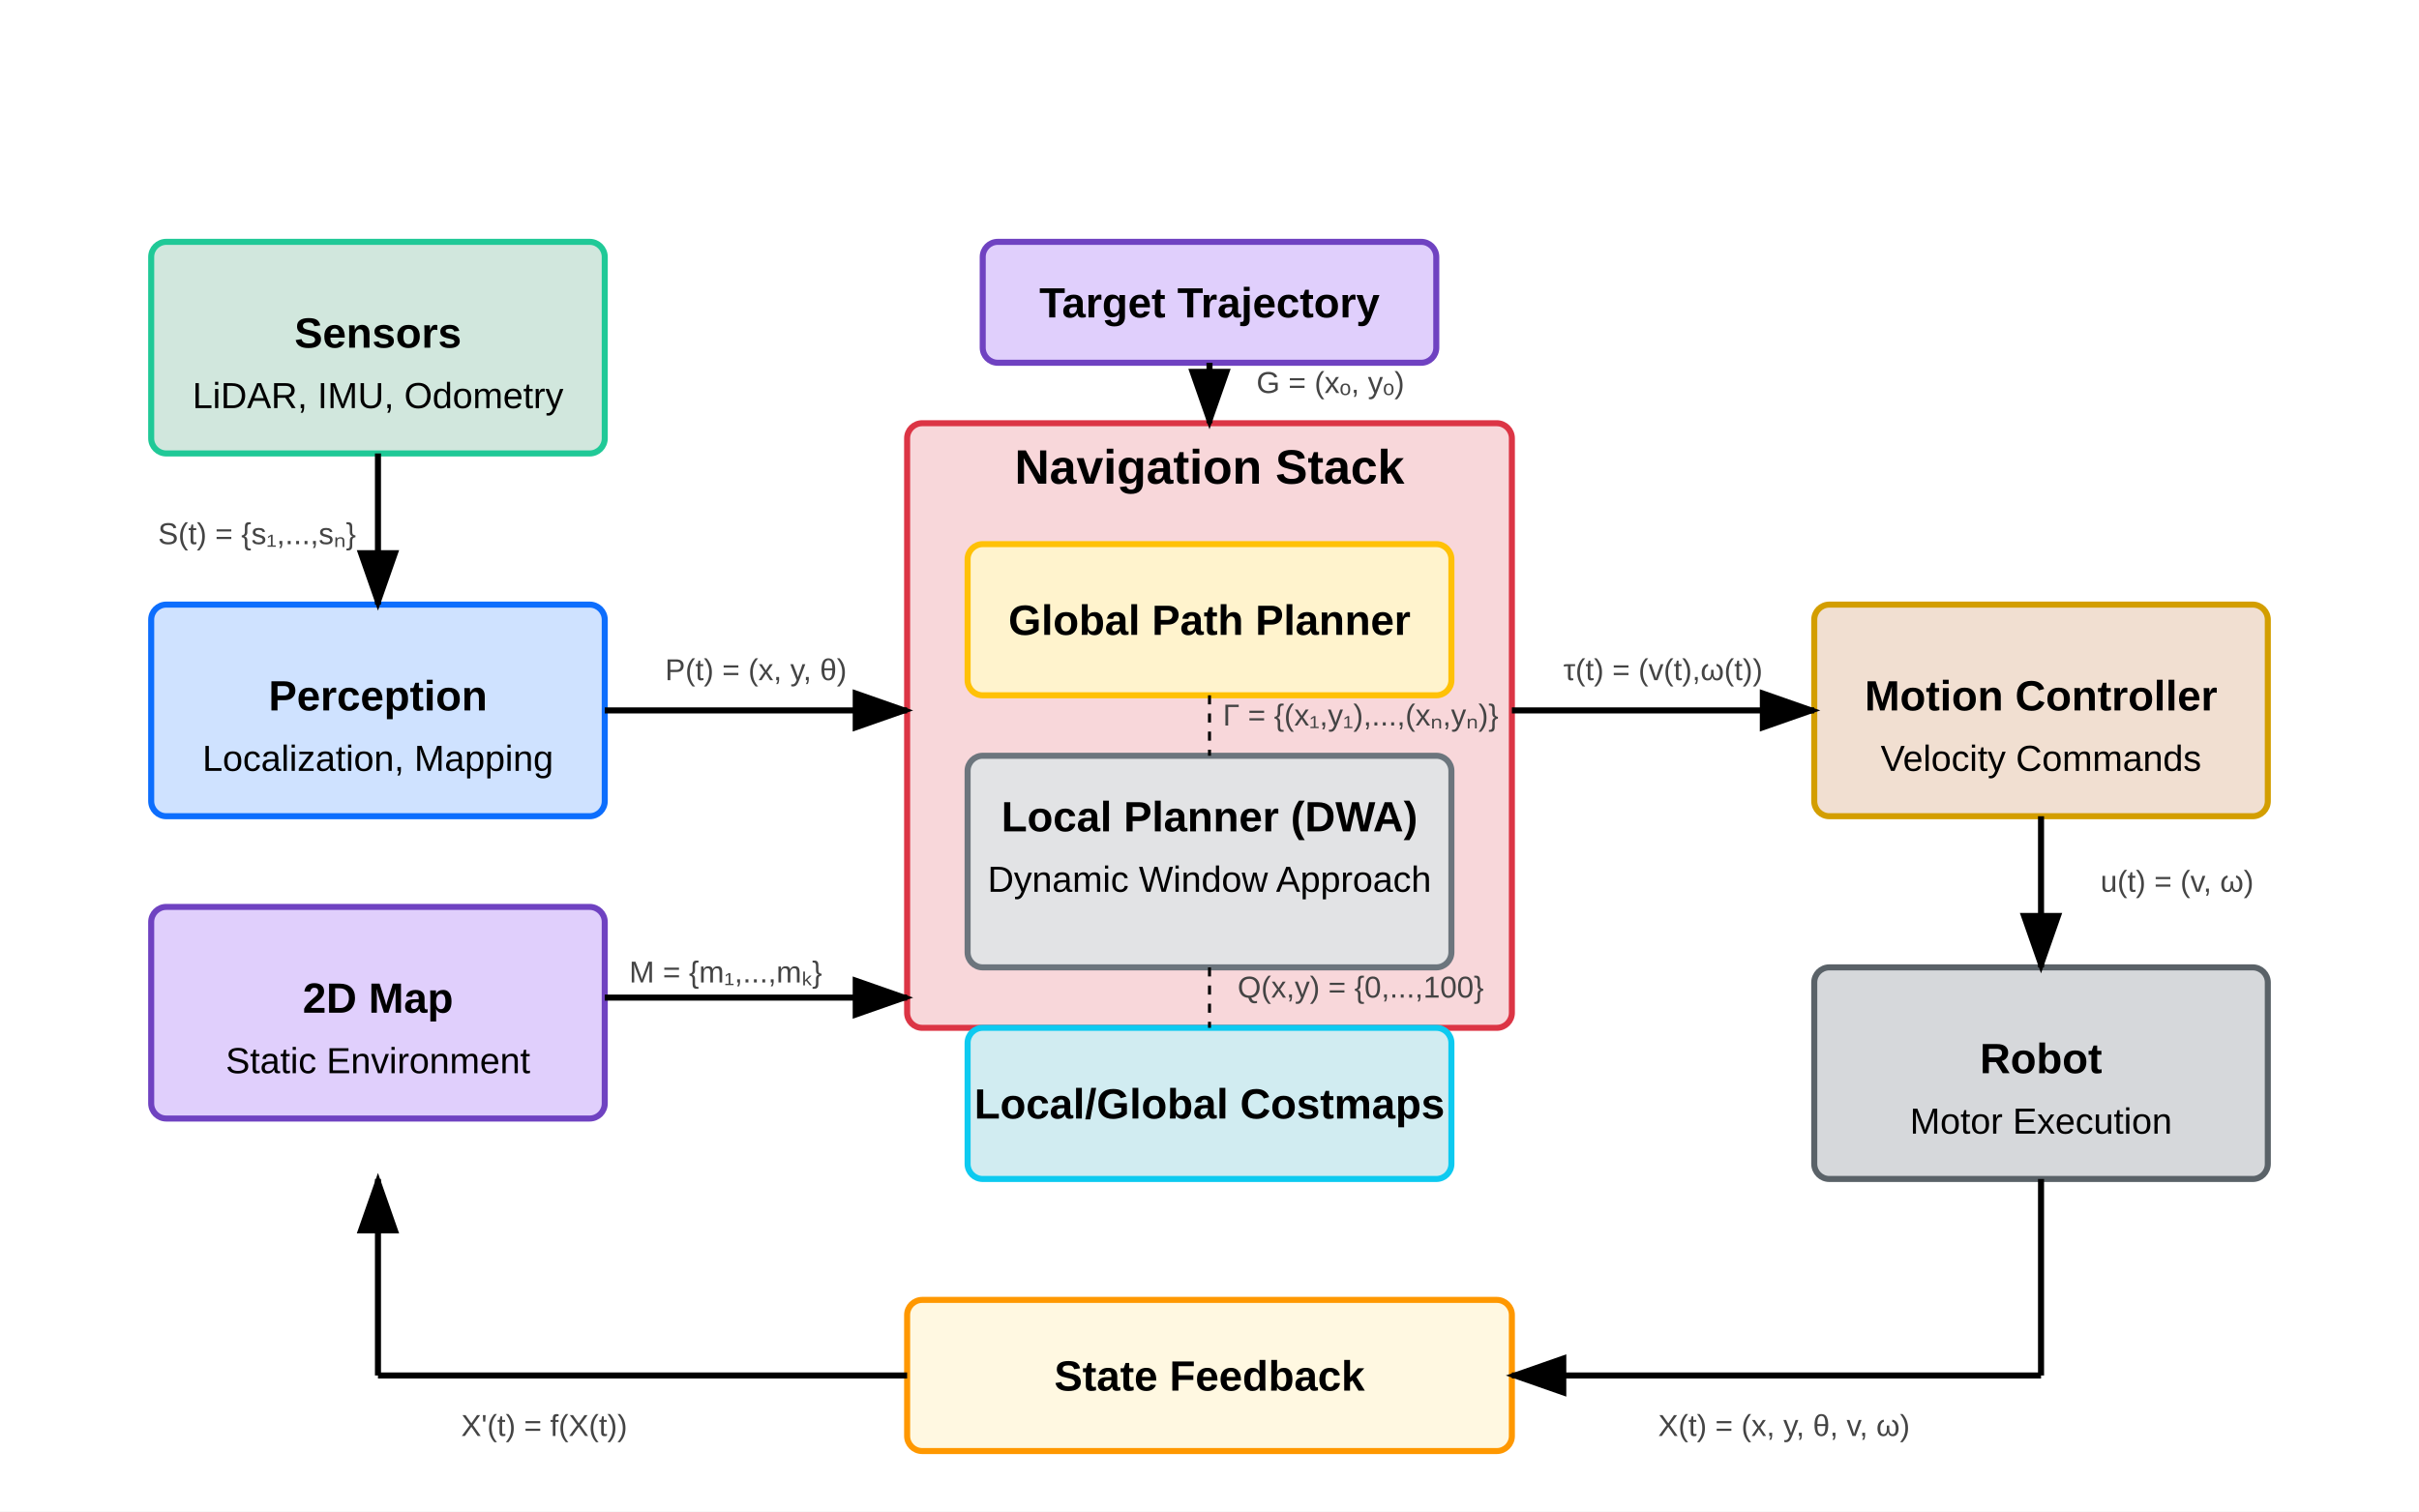
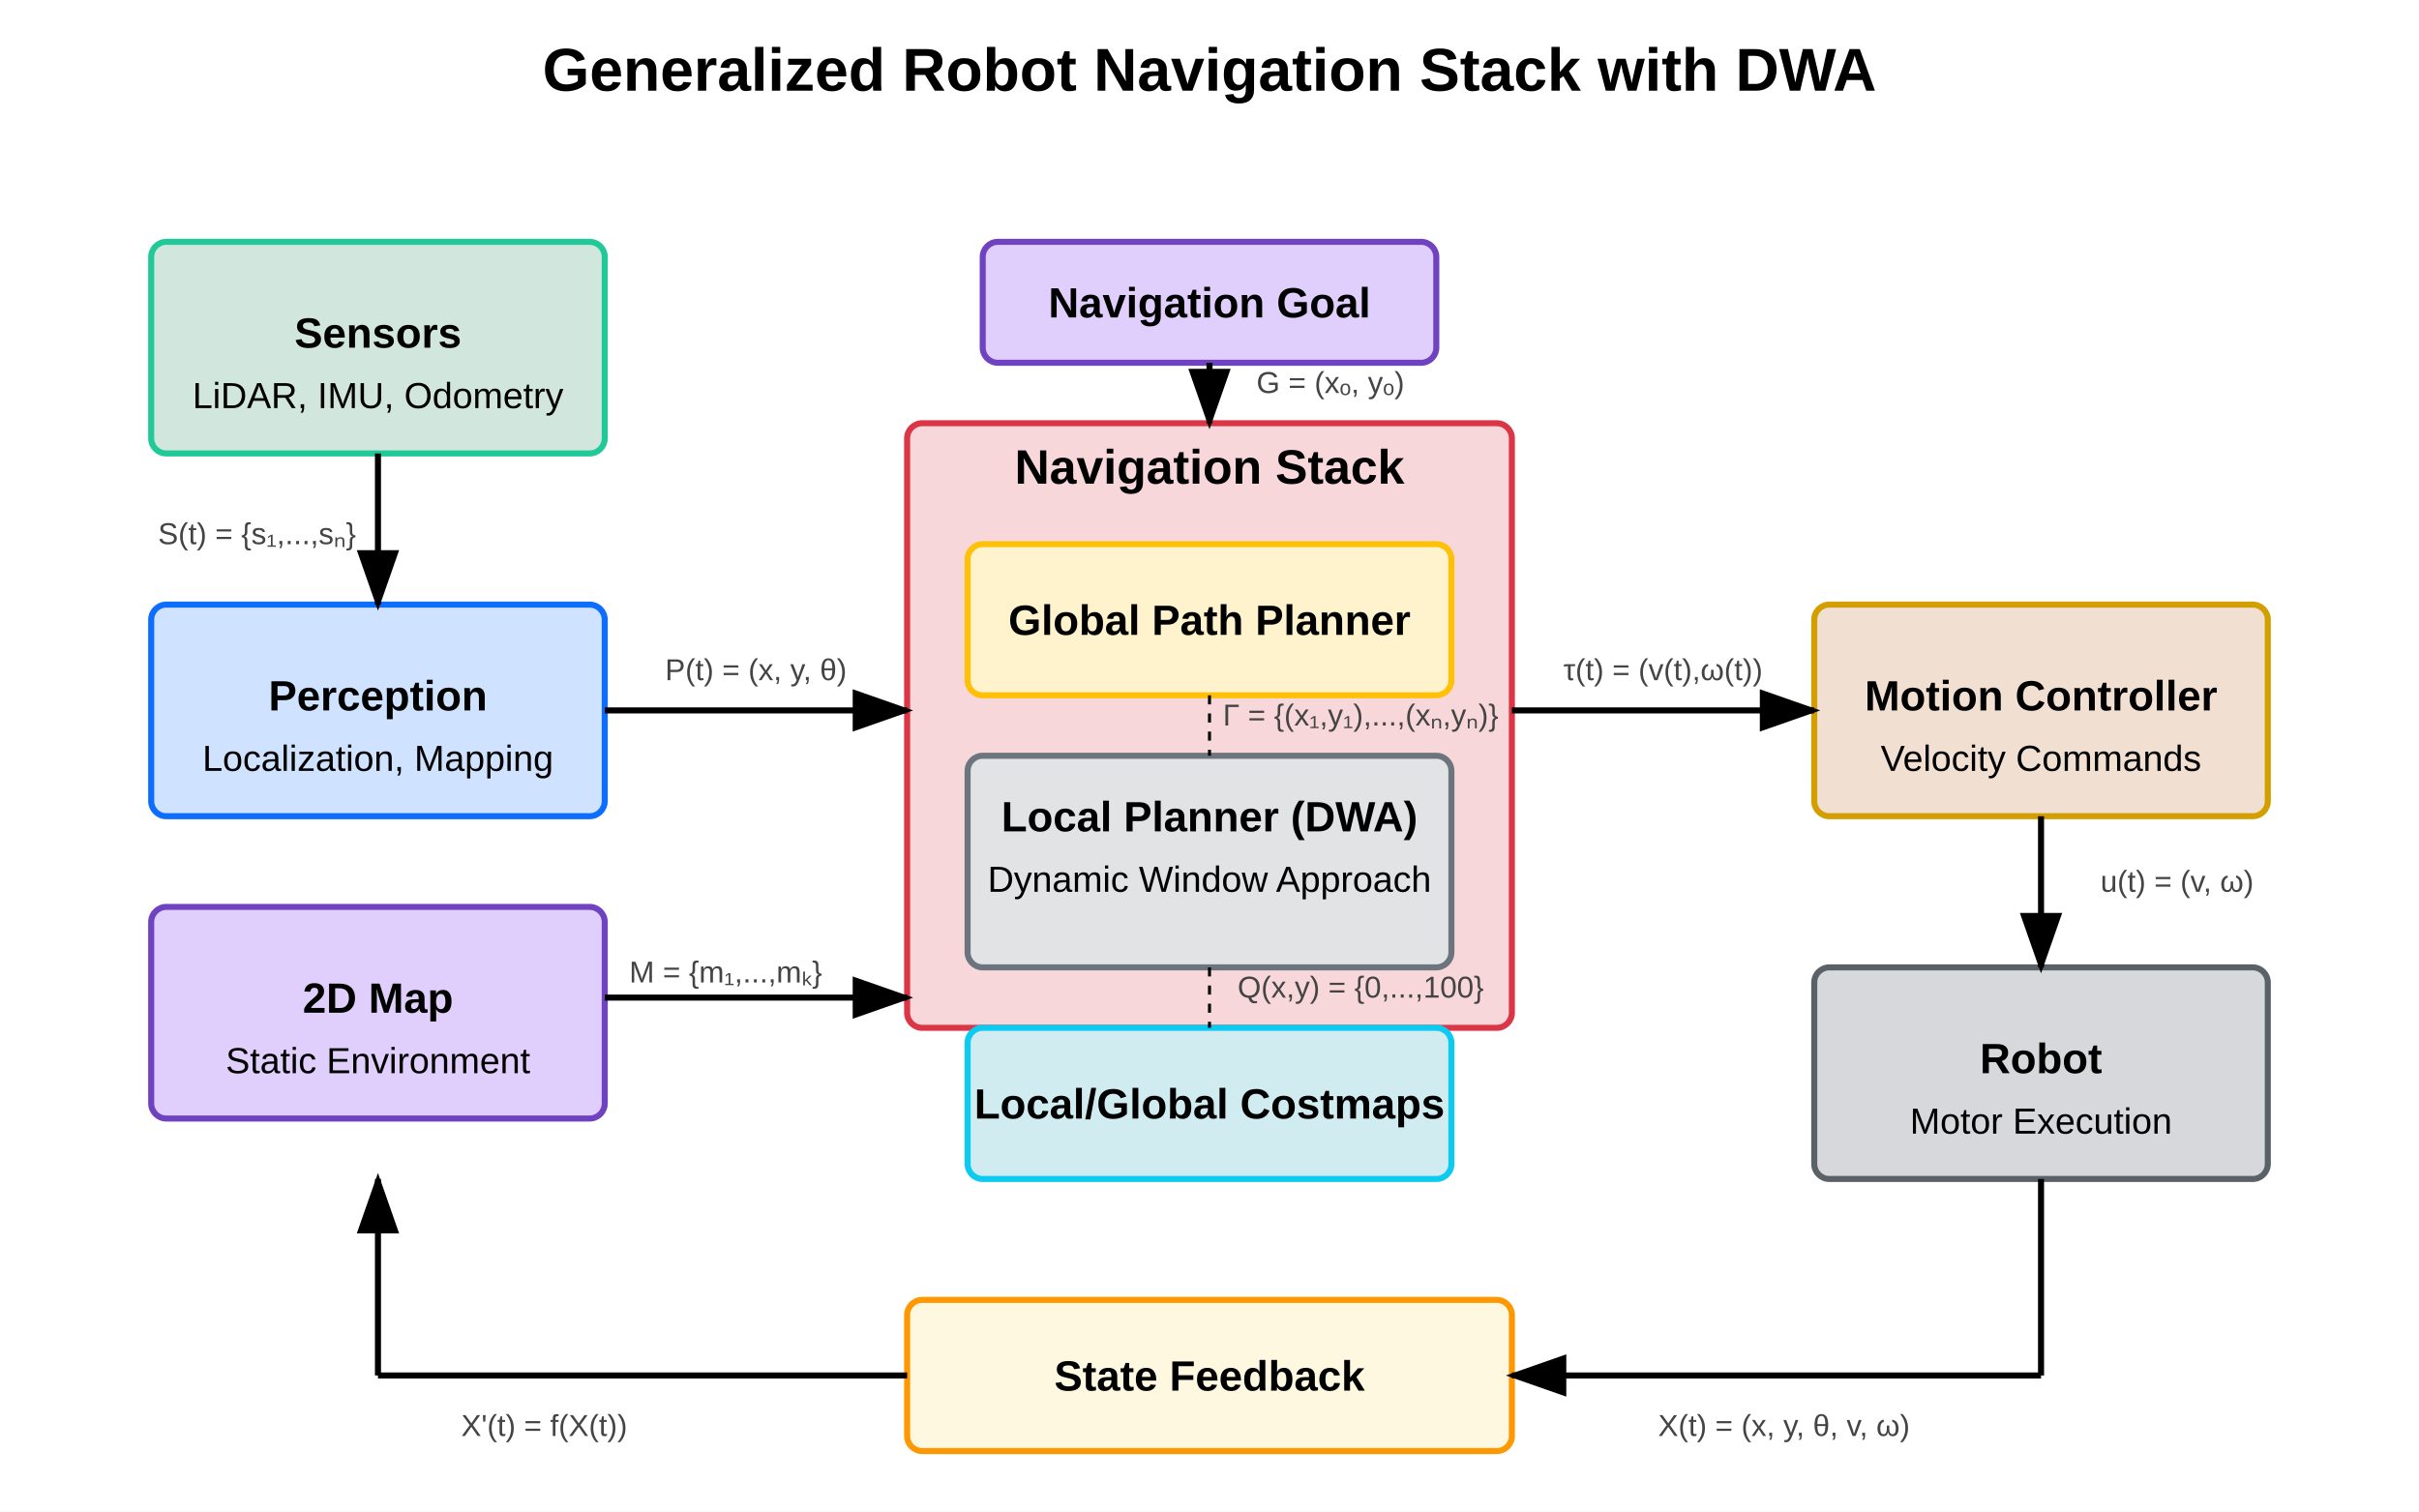
<svg xmlns="http://www.w3.org/2000/svg" viewBox="0 0 800 500">
-   <rect width="800" height="500" fill="#ffffff" />
+   <path fill="#fff" d="M0 0h800v500H0z" />
+   <text x="400" y="30" font-family="Arial" font-size="20" font-weight="bold" text-anchor="middle">Generalized Robot Navigation Stack with DWA</text>
  <rect x="50" y="80" width="150" height="70" fill="#d1e7dd" stroke="#20c997" stroke-width="2" rx="5" />
  <text x="125" y="115" font-family="Arial" font-size="14" font-weight="bold" text-anchor="middle">Sensors</text>
  <text x="125" y="135" font-family="Arial" font-size="12" text-anchor="middle">LiDAR, IMU, Odometry</text>
  <rect x="50" y="200" width="150" height="70" fill="#cfe2ff" stroke="#0d6efd" stroke-width="2" rx="5" />
  <text x="125" y="235" font-family="Arial" font-size="14" font-weight="bold" text-anchor="middle">Perception</text>
  <text x="125" y="255" font-family="Arial" font-size="12" text-anchor="middle">Localization, Mapping</text>
  <rect x="50" y="300" width="150" height="70" fill="#e0cffc" stroke="#6f42c1" stroke-width="2" rx="5" />
  <text x="125" y="335" font-family="Arial" font-size="14" font-weight="bold" text-anchor="middle">2D Map</text>
  <text x="125" y="355" font-family="Arial" font-size="12" text-anchor="middle">Static Environment</text>
  <rect x="300" y="140" width="200" height="200" fill="#f8d7da" stroke="#dc3545" stroke-width="2" rx="5" />
  <text x="400" y="160" font-family="Arial" font-size="16" font-weight="bold" text-anchor="middle">Navigation Stack</text>
  <rect x="320" y="180" width="160" height="50" fill="#fff3cd" stroke="#ffc107" stroke-width="2" rx="5" />
  <text x="400" y="210" font-family="Arial" font-size="14" font-weight="bold" text-anchor="middle">Global Path Planner</text>
  <rect x="320" y="250" width="160" height="70" fill="#e2e3e5" stroke="#6c757d" stroke-width="2" rx="5" />
  <text x="400" y="275" font-family="Arial" font-size="14" font-weight="bold" text-anchor="middle">Local Planner (DWA)</text>
  <text x="400" y="295" font-family="Arial" font-size="12" text-anchor="middle">Dynamic Window Approach</text>
  <rect x="320" y="340" width="160" height="50" fill="#d1ecf1" stroke="#0dcaf0" stroke-width="2" rx="5" />
  <text x="400" y="370" font-family="Arial" font-size="14" font-weight="bold" text-anchor="middle">Local/Global Costmaps</text>
  <rect x="600" y="200" width="150" height="70" fill="#f1dfd1" stroke="#d39e00" stroke-width="2" rx="5" />
  <text x="675" y="235" font-family="Arial" font-size="14" font-weight="bold" text-anchor="middle">Motion Controller</text>
  <text x="675" y="255" font-family="Arial" font-size="12" text-anchor="middle">Velocity Commands</text>
  <rect x="325" y="80" width="150" height="40" fill="#e0cffc" stroke="#6f42c1" stroke-width="2" rx="5" />
-   <text x="400" y="105" font-family="Arial" font-size="14" font-weight="bold" text-anchor="middle">Target Trajectory</text>
+   <text x="400" y="105" font-family="Arial" font-size="14" font-weight="bold" text-anchor="middle">Navigation Goal</text>
  <rect x="600" y="320" width="150" height="70" fill="#d6d8db" stroke="#5a6268" stroke-width="2" rx="5" />
  <text x="675" y="355" font-family="Arial" font-size="14" font-weight="bold" text-anchor="middle">Robot</text>
  <text x="675" y="375" font-family="Arial" font-size="12" text-anchor="middle">Motor Execution</text>
  <rect x="300" y="430" width="200" height="50" fill="#fff8e1" stroke="#ff9800" stroke-width="2" rx="5" />
  <text x="400" y="460" font-family="Arial" font-size="14" font-weight="bold" text-anchor="middle">State Feedback</text>
-   <line x1="125" y1="150" x2="125" y2="200" stroke="#000" stroke-width="2" marker-end="url(#arrowhead)" />
+   <path stroke="#000" stroke-width="2" marker-end="url(#prefix__arrowhead)" d="M125 150v50" />
  <text x="85" y="180" font-family="Arial" font-size="10" fill="#444" text-anchor="middle">S(t) = {s₁,...,sₙ}</text>
-   <line x1="200" y1="235" x2="300" y2="235" stroke="#000" stroke-width="2" marker-end="url(#arrowhead)" />
+   <path stroke="#000" stroke-width="2" marker-end="url(#prefix__arrowhead)" d="M200 235h100" />
  <text x="250" y="225" font-family="Arial" font-size="10" fill="#444" text-anchor="middle">P(t) = (x, y, θ)</text>
-   <line x1="200" y1="330" x2="300" y2="330" stroke="#000" stroke-width="2" marker-end="url(#arrowhead)" />
+   <path stroke="#000" stroke-width="2" marker-end="url(#prefix__arrowhead)" d="M200 330h100" />
  <text x="240" y="325" font-family="Arial" font-size="10" fill="#444" text-anchor="middle">M = {m₁,...,mₖ}</text>
-   <line x1="400" y1="120" x2="400" y2="140" stroke="#000" stroke-width="2" marker-end="url(#arrowhead)" />
+   <path stroke="#000" stroke-width="2" marker-end="url(#prefix__arrowhead)" d="M400 120v20" />
  <text x="440" y="130" font-family="Arial" font-size="10" fill="#444" text-anchor="middle">G = (xₒ, yₒ)</text>
-   <line x1="400" y1="230" x2="400" y2="250" stroke="#000" stroke-width="1" stroke-dasharray="3,3" />
+   <path stroke="#000" stroke-dasharray="3 3" d="M400 230v20" />
  <text x="450" y="240" font-family="Arial" font-size="10" fill="#444" text-anchor="middle">Γ = {(x₁,y₁),...,(xₙ,yₙ)}</text>
-   <line x1="400" y1="320" x2="400" y2="340" stroke="#000" stroke-width="1" stroke-dasharray="3,3" />
+   <path stroke="#000" stroke-dasharray="3 3" d="M400 320v20" />
  <text x="450" y="330" font-family="Arial" font-size="10" fill="#444" text-anchor="middle">Q(x,y) = {0,...,100}</text>
-   <line x1="500" y1="235" x2="600" y2="235" stroke="#000" stroke-width="2" marker-end="url(#arrowhead)" />
+   <path stroke="#000" stroke-width="2" marker-end="url(#prefix__arrowhead)" d="M500 235h100" />
  <text x="550" y="225" font-family="Arial" font-size="10" fill="#444" text-anchor="middle">τ(t) = (v(t),ω(t))</text>
-   <line x1="675" y1="270" x2="675" y2="320" stroke="#000" stroke-width="2" marker-end="url(#arrowhead)" />
+   <path stroke="#000" stroke-width="2" marker-end="url(#prefix__arrowhead)" d="M675 270v50" />
  <text x="720" y="295" font-family="Arial" font-size="10" fill="#444" text-anchor="middle">u(t) = (v, ω)</text>
-   <line x1="675" y1="390" x2="675" y2="455" stroke="#000" stroke-width="2" />
-   <line x1="675" y1="455" x2="500" y2="455" stroke="#000" stroke-width="2" marker-end="url(#arrowhead)" />
+   <path stroke="#000" stroke-width="2" d="M675 390v65" />
+   <path stroke="#000" stroke-width="2" marker-end="url(#prefix__arrowhead)" d="M675 455H500" />
  <text x="590" y="475" font-family="Arial" font-size="10" fill="#444" text-anchor="middle">X(t) = (x, y, θ, v, ω)</text>
-   <line x1="300" y1="455" x2="125" y2="455" stroke="#000" stroke-width="2" />
-   <line x1="125" y1="455" x2="125" y2="390" stroke="#000" stroke-width="2" marker-end="url(#arrowhead)" />
+   <path stroke="#000" stroke-width="2" d="M300 455H125" />
+   <path stroke="#000" stroke-width="2" marker-end="url(#prefix__arrowhead)" d="M125 455v-65" />
  <text x="180" y="475" font-family="Arial" font-size="10" fill="#444" text-anchor="middle">X'(t) = f(X(t))</text>
  <defs>
-     <marker id="arrowhead" markerWidth="10" markerHeight="7" refX="9" refY="3.5" orient="auto">
-       <polygon points="0 0, 10 3.5, 0 7" fill="#000" />
+     <marker id="prefix__arrowhead" markerWidth="10" markerHeight="7" refX="9" refY="3.5" orient="auto">
+       <path d="M0 0l10 3.5L0 7z" />
    </marker>
  </defs>
</svg>
